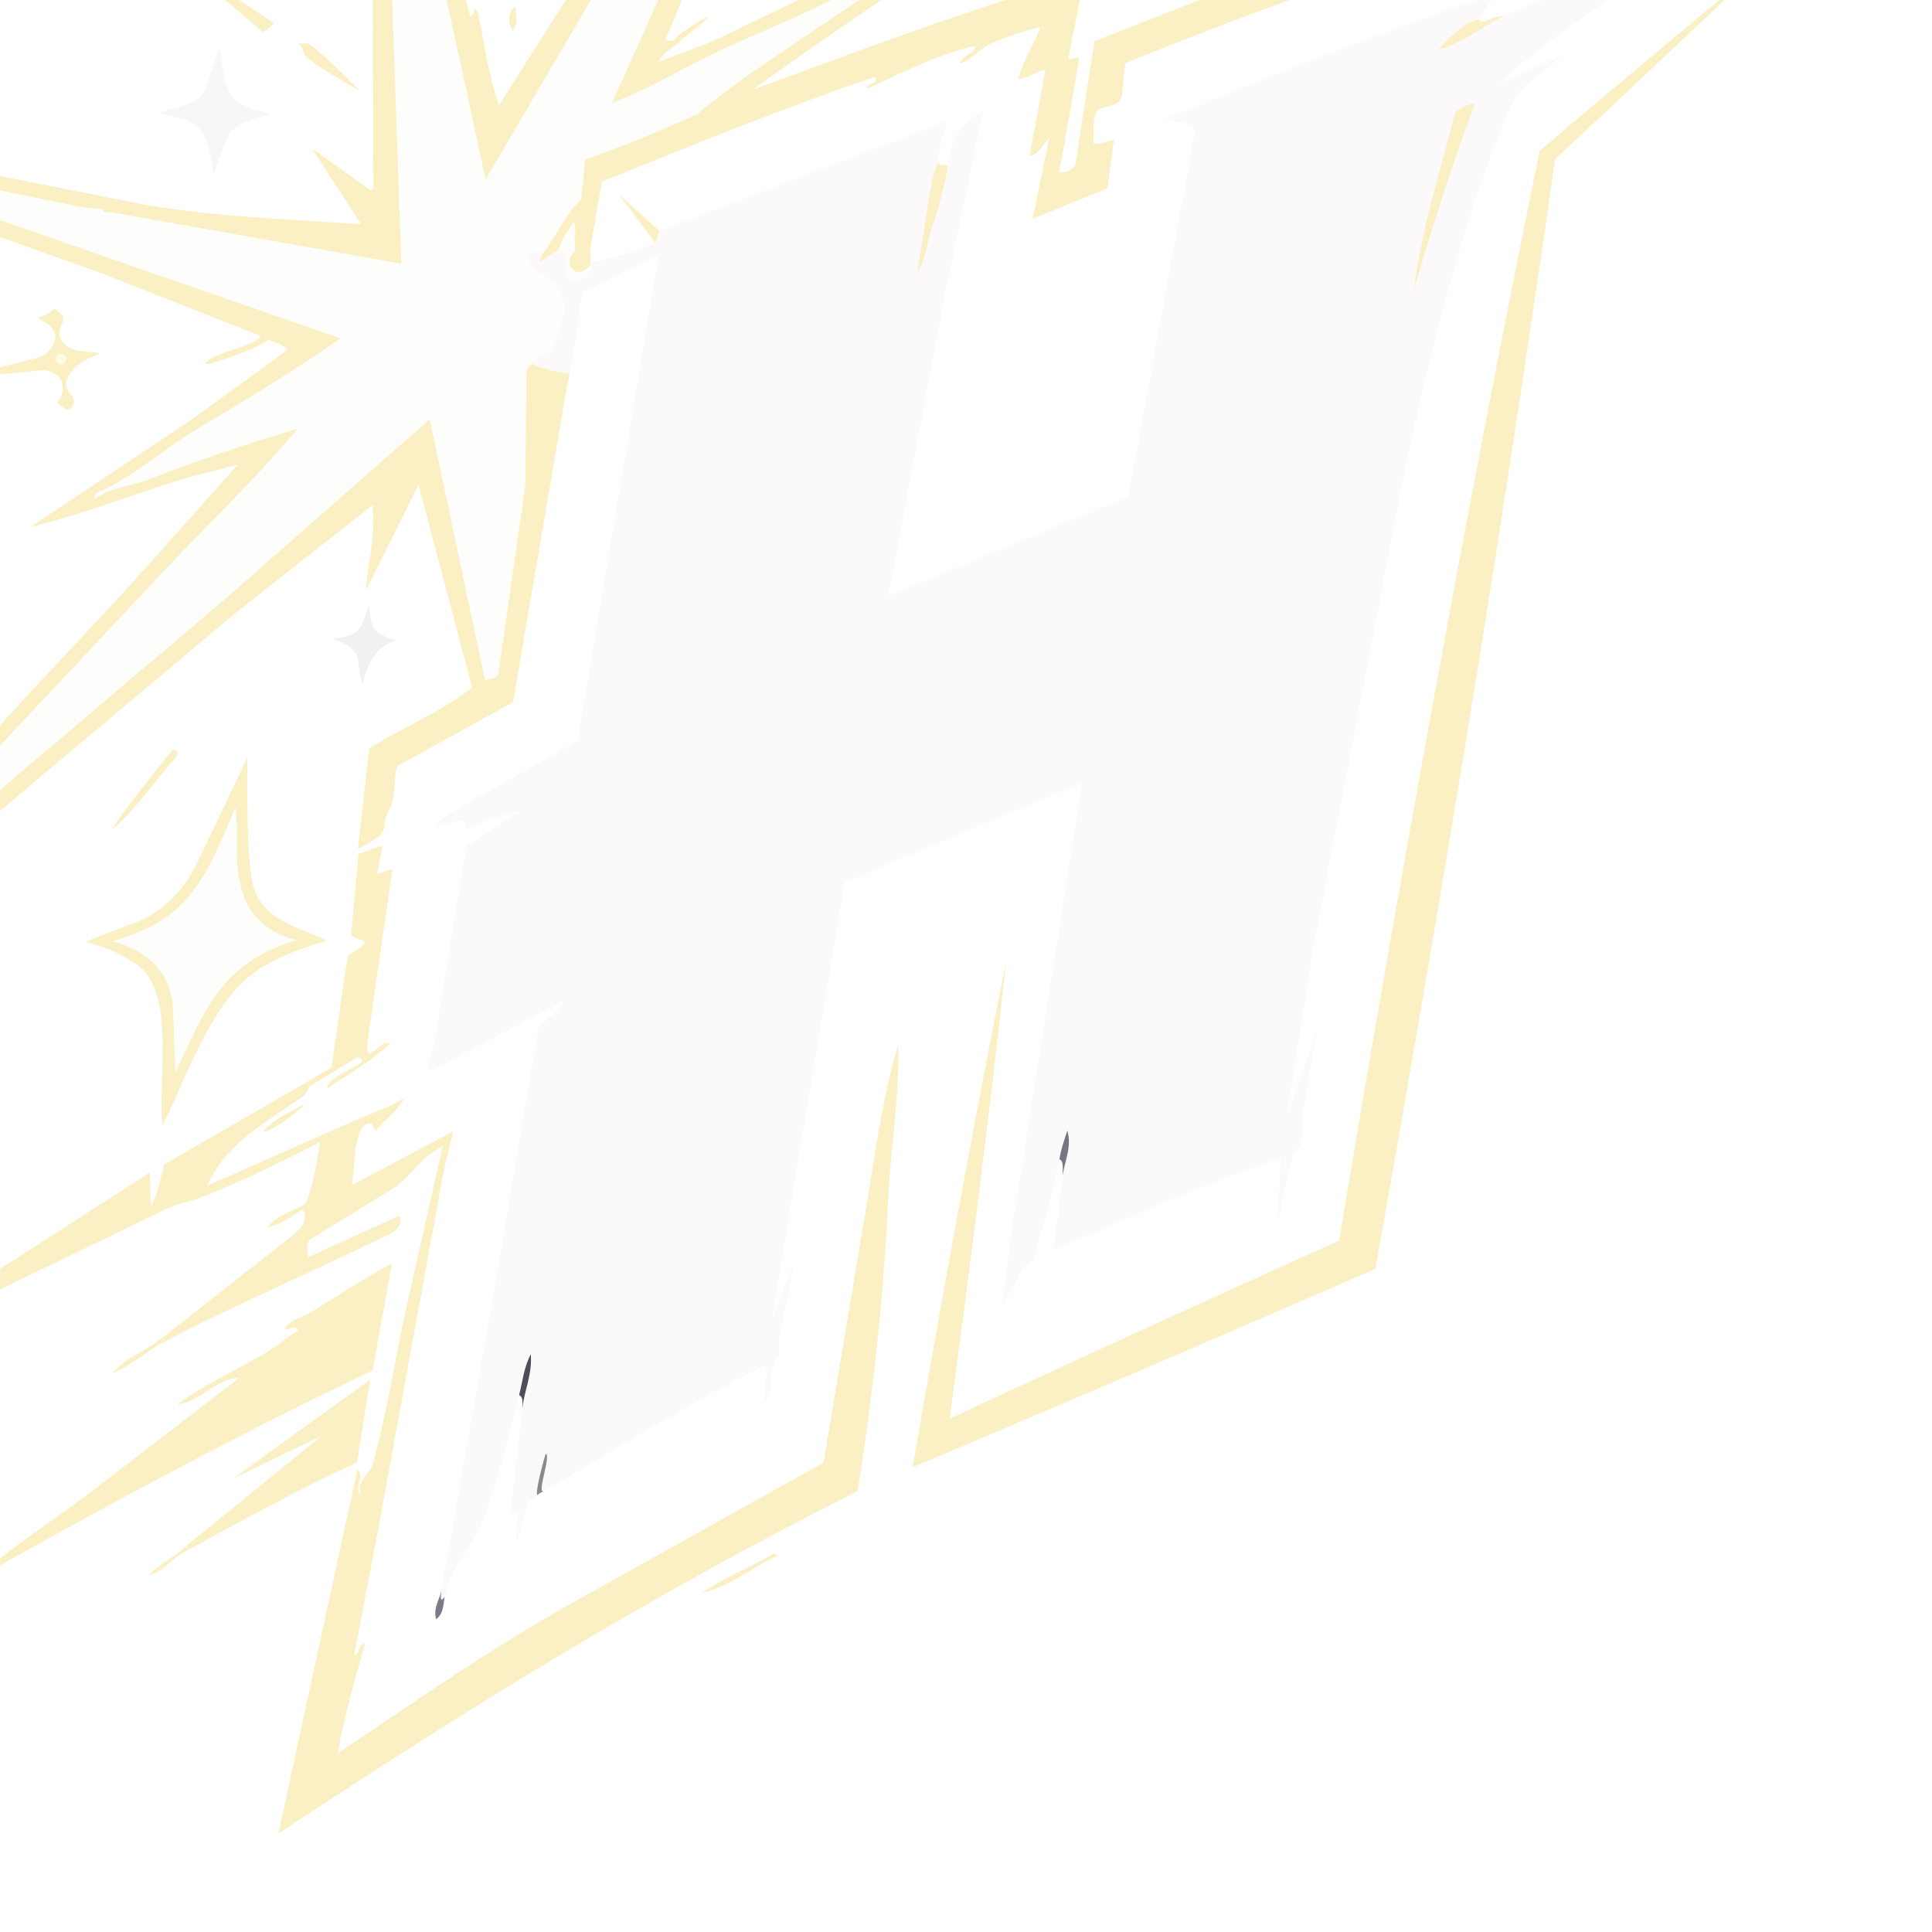
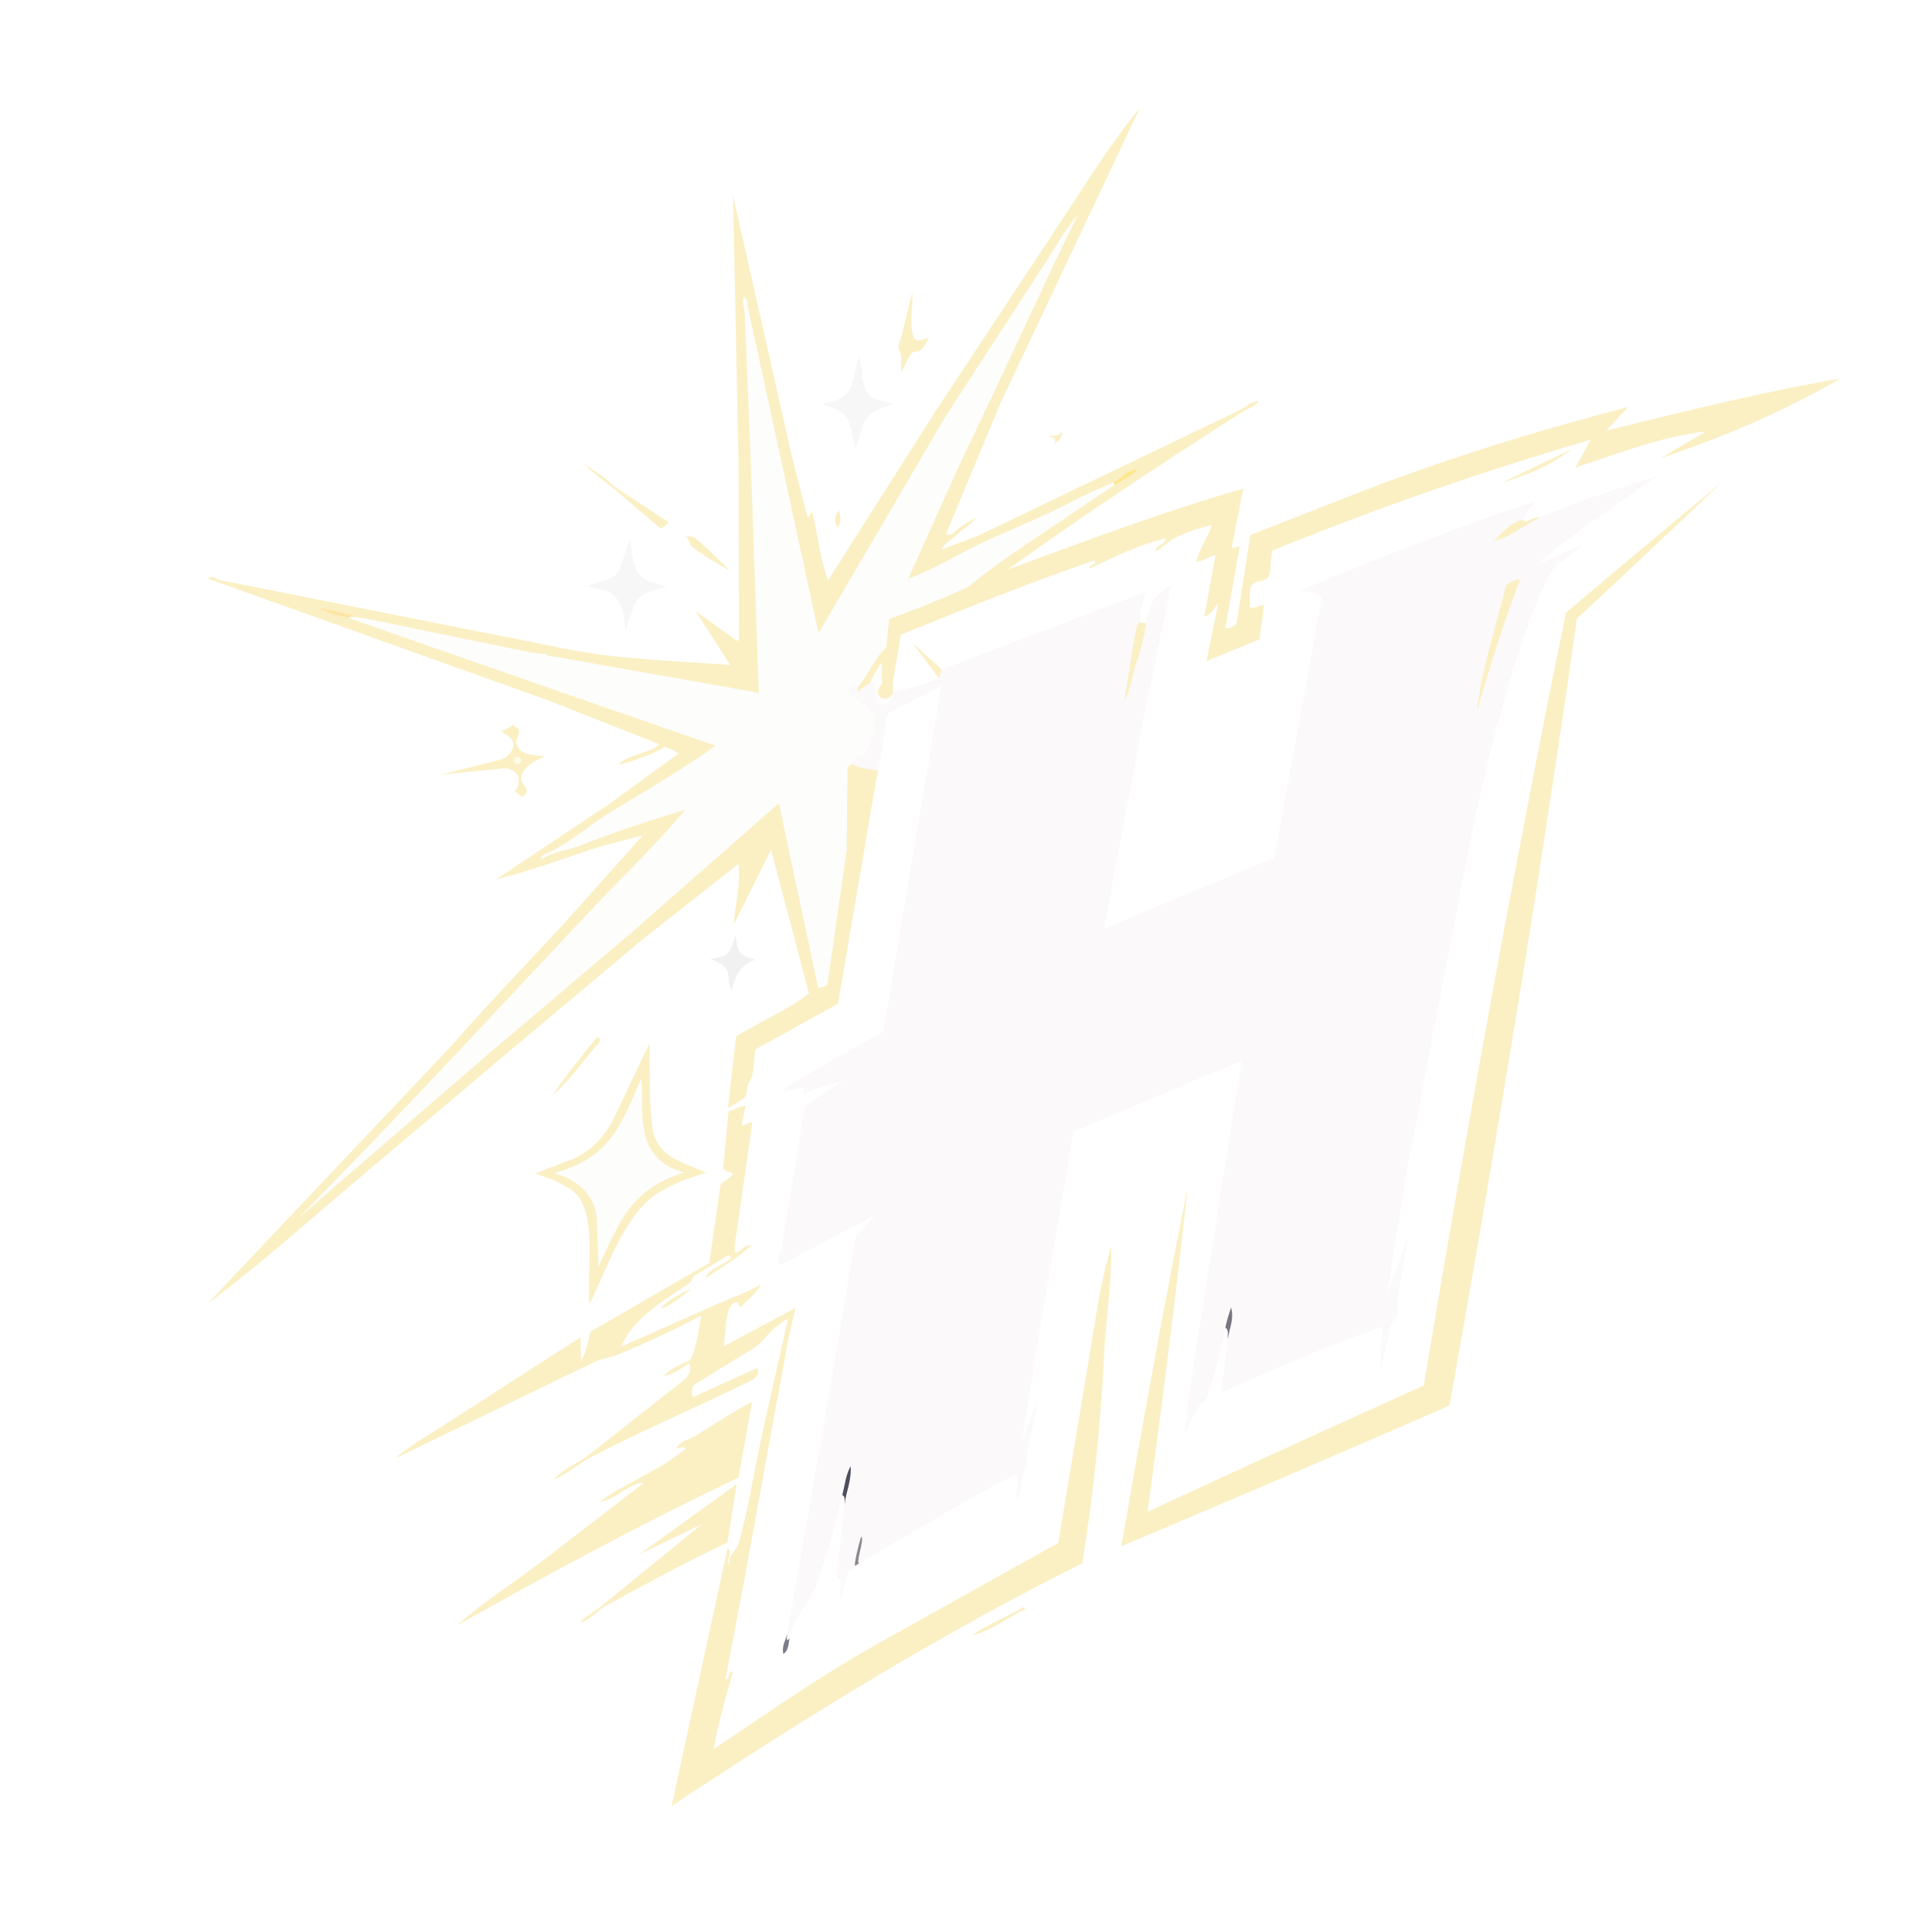
- <svg xmlns="http://www.w3.org/2000/svg" id="Layer_1" version="1.1" viewBox="970 648 780 780">
+ <svg xmlns="http://www.w3.org/2000/svg" id="Layer_1" version="1.1" viewBox="700 360 1100 1100">
  <defs>
    <style>
      .st0 {
        fill: #7a7b89;
      }

      .st1 {
        fill: #010825;
      }

      .st2 {
        fill: #fcfbe4;
      }

      .st3 {
        fill: #777680;
      }

      .st4 {
        fill: #f1f1f2;
      }

      .st5 {
        fill: #fbf9f9;
      }

      .st6 {
        fill: #fbf0c4;
      }

      .st7 {
        fill: #fde5a5;
      }

      .st8 {
        fill: #fdfdfc;
      }

      .st9 {
        fill: #8a8990;
      }

      .st10 {
        fill: #fde78c;
      }

      .st11 {
        fill: #f7f7f7;
      }

      .st12 {
        fill: #4c4e5b;
      }
    </style>
  </defs>
  <g>
    <g>
      <path class="st6" d="M1217.85,562.65l-4.47,9.04c-1.31-3.56.82-8.03-.99-11.29-2.07-3.73-.08-4.99.77-8.47l6.2-25.36c.87,8.69-2.03,16.87.68,24.99,1.31,3.92,5.37,1.81,8.97.44-1.52,2.61-3.15,6.58-5.66,7.87-2.04.65-4.05-.15-5.51,2.79Z" />
      <path class="st6" d="M1049.37,638.12c-.34-1.1,0-1.33,1.02-.72l30.33,19.96c-1.49,1.59-2.8,2.73-4.6,3.57l-26.75-22.8Z" />
      <path class="st6" d="M1050.39,637.4l-1.02.72c-5.85-4.86-12.3-9.19-17.53-14.54l12.47,8.57c2.29,1.57,4.24,4.03,6.09,5.24Z" />
      <path class="st6" d="M1300.54,612.61c-.05-.97.32-1.77.06-2.47-.49-1.3-2.25-.7-3.02-2.29,2.93.4,5.25.57,7.04-2.25.4,3.43-1.55,5.14-4.08,7Z" />
      <path class="st6" d="M1177.08,660.47c-2.35-3.44-2.09-7.64.88-9.69.27,3.23,1.54,5.88-.88,9.69Z" />
      <path class="st6" d="M1407.42,594.47l-1.21-1.17c3.23-1.55,5.77-4.77,10.48-5.04-2.38,3.62-6.3,4.31-9.27,6.21Z" />
      <g>
        <path class="st6" d="M992.95,810.65c2.09-2.11,2.94-5.23,2.02-8.46-.77-2.68-4.86-5.03-8.59-4.67l-35.14,3.45,33.99-8.52c3.5-.88,7.29-5.05,7.11-8.54-.21-4.04-4.2-5.51-6.98-7.71,2.46-.75,4.45-1.52,6.57-3.59,1.05.92,3.74,2.29,3.65,3.85-.14,2.37-1.96,4.34-1.53,6.67,1.3,7.14,9.81,6.54,16.38,7.45-4.41,2-8.72,3.66-11.83,7.84-6.17,8.31,4.81,8.84.05,14.35-1.47,1.7-2.51-.08-5.68-2.12Z" />
        <circle class="st2" cx="994.67" cy="792.98" r="2.13" />
      </g>
      <g>
        <path class="st6" d="M1118.26,1069.45c.17,4.83-1.12,6.63-3.87,5.39l-18.67,11.23c-1.51.91-1.68,3.38-3.08,4.37-16.1,11.29-30.94,18.72-39.11,36.34l56.42-24.98c8.19-3.63,15.99-6.2,23.46-10.59-3.47,5.93-7.9,8.66-11.87,13.34-.76-1.32-1.19-3.43-2.57-3.1-6.43,1.54-5.4,16.19-6.93,25.05l40.93-21.81-3.84,16.22-26.26,143.58-9.9,51.92c2.97-.74.84-4.69,4.45-4.82-4.28,14.89-8.36,28.86-11.06,44.25,31.91-21.31,61.2-42.02,93.74-60.19l102.41-57.17,17.35-103.93c3.66-21.89,6.23-42.72,12.83-65.02.4,21.85-3.09,41.49-4.11,62.86-1.89,39.81-6.1,78.22-12.34,117.63-82.07,41.15-155.86,86.61-233.87,138.27l31.89-146.91c3.63,3.39-1.79,6.36,1.31,10.15-1.85-5.61,3.86-8.82,4.84-12.27,6.17-21.74,9.12-43.44,14.1-65.51l14.19-62.92c-10.16,5.26-13.48,13-19.22,16.52l-34.01,20.88c-1.95,1.2-1.47,5.81-1.02,7.29l36.72-16.71c1.58,3.73-1.33,6.3-4.9,7.99l-21.19,10.03c-23.22,10.99-46.21,21.01-68.43,32.76-1.22.6-1.99.42-2.3-.55l52.74-41.46c3.97-3.12,7.65-6.44,5.16-11.42-1.92.63-1.97.17-.15-1.37,3.58-1.82,5.87-18.88,7.16-25.77-10.33,5.79-45.19,22.32-53.69,24.23-2.32.52-4.65,1.04-8,2.66l-112.47,54.41c7.37-6.67,15.51-11.12,23.93-16.53l81.5-52.42.33,13.61c3.18-5.2,3.57-10.86,5.5-16.91l67.44-38.95,6.52-45.05c2.3-2.17,5.37-2.76,7.07-5.86-1.59-1.24-5.78-1.23-5.57-3.58l2.93-31.86c3.75-1.22,6.11-2.65,9.74-3.25l-2.23,11.14c2.56.06,3.84-2.02,6.13-1.53l-10.11,70.34Z" />
        <path class="st6" d="M1208.47,747.4c-.3,3.31-3.84,4.22-6.39,2.32-3.81-.98-3.31-7.48.24-8.45.66-2.26.24-3.81-1.28-4.67l3.59-8.02c-4.35,0-.71-17.23.12-17.71l38.23-15.7s2.77-.32,8.3-.96l19.15-10.71,3.32.8c44.08-16.23,87.86-32.75,134.13-46.13l-6.62,33.7c1.99.17,3.13-.99,4.53-.58l-8.13,46.36c2.33.16,6.14-1.02,6.58-3.84l7.64-49.19,55.77-21.87c52.01-20.4,104.31-36.71,159.43-51.06l-12.53,13.42c44.81-10.91,87.75-21.75,133.15-29.56-32.08,18.79-66.64,33.4-102.02,45.26l25.54-15.16c-24.64,2.74-50,12.61-74.24,20.54l8.72-15.79c-62.25,18.04-121.99,39.03-181.24,63.04-1.49,5.52-.16,11.13-2.61,15.55-1.9,2.23-8.44,1.63-9.59,4.95-1.31,3.76-.33,8.04-.84,11.97,3.08.59,4.72-1.02,8.28-1.44l-2.58,19.53-30.25,12.4,6.77-32.92c-2.93,3.24-4.12,6.9-7.98,7.44l6.44-34.74c-4.41.79-6.86,3.45-10.97,3.64,1.83-7.63,6.09-12.92,8.92-20.9-6.8,1.55-13.55,3.86-20.15,6.8-4.6,2.05-7.34,6.24-12.25,8,.98-3.92,5.61-3.31,6.12-7.26-15.64,3.75-28.93,10.5-43.45,17.32-.69-2.99,4.49-1.15,2.99-4.79-37.78,12.89-73.79,27.61-110.36,42.39l-4.46,26.01Z" />
        <path class="st6" d="M1059.39,1206.25c-1.3.35-1.76-.12-1.4-1.41l17.15-9.4c5.61-3.07,10.23-7.12,15.18-10.39-.49-2.14,1.24-3.92,5.18-5.35l.26-2.06c10.53-6.42,20.59-13.24,32.46-19.51l-7.75,43.19c-54.68,25.94-107.06,54.28-160.43,84.23,15.3-13.74,32.01-23.91,48.14-36.33l58.33-44.9c-2.76-.02-5.13.96-7.13,1.93Z" />
        <path class="st6" d="M1044.35,1274.63c-1.04.52-1.37.19-1.01-.96l56.22-45.82-35.59,17.15,55.47-40.02-5.27,33.35c-24.41,11.36-47.01,23.86-69.82,36.3Z" />
        <path class="st11" d="M1056.16,718.62c-.85-6.12-1.35-13.55-5.78-18.71-3.89-4.53-10.12-3.93-15.78-6.41,4.05-2.11,16.03-2.57,18.51-10.02l5.5-16.49c1.15,6.09,1.01,12.38,4.11,18.12,3.26,6.03,9.88,7.03,16.92,8.93-19.06,4.73-16.63,6.19-23.47,24.58Z" />
        <path class="st11" d="M1187.23,615.56c-5.05-17.99-1.07-19.2-19.22-25.58,19.67-3.19,16.34-11.76,21.16-27.09,2.28,7.17.84,14.16,4.48,20.18,3.17,5.26,9.65,5.38,14.95,7.04-18.87,5.64-15.84,9.41-21.37,25.45Z" />
        <path class="st4" d="M1116.52,923.97c-3.91-7.83,2.55-12.86-12.24-18.04,11.64-1.38,11.33-4.01,14.45-13.29,1.9,7.9-.41,10.61,11.34,13.84-7.76,2.37-11.35,8.09-13.55,17.49Z" />
        <path class="st6" d="M1040.67,954.12c-8.8,10.03-15.65,20.3-25.51,29.03,1.18-3.58,24.53-32.62,24.7-32.56.69.22,1.53.3,1.68.74.21.59.09,1.9-.87,2.78Z" />
        <path class="st6" d="M1115.59,684.86c-7.59-4.29-14.73-8.29-21.56-13.46-1.86-1.41-1.53-5.92-4.82-6.22,1.81.66,4.73-.09,5.92.79,7.53,5.6,13.43,12.34,20.46,18.88Z" />
        <path class="st6" d="M1594.63,615.87c-11.49,8.95-24.9,14.59-39.17,18.78l39.17-18.78Z" />
        <path class="st6" d="M1236.2,741.2c1.11,1,1.51,3.09,2.14,4.58-1.66.81-2.75.2-3.63.49l-15.12-20.08,16.6,15Z" />
        <path class="st6" d="M1114.39,1074.83l3.87-5.39c.24,1.29-.66,3.09.66,3.95,3.83-1.28,4.95-5.24,8.82-4.19-5,4.3-9.27,7.56-14.09,10.7l-11.71,7.62c.68-6.34,19.9-10.21,12.44-12.69Z" />
        <path class="st6" d="M1283.82,1276.18c-10.16,4.45-19.16,12.54-30.45,14.89,9.88-6.72,20.15-10.48,29.29-16.03l1.16,1.14Z" />
        <path class="st6" d="M1078.11,785.09c-.54,2.11-21.63,10.04-25.48,10.02,2.73-4.95,19.94-6.96,22.63-11.44,1.03.41,1.9.9,2.85,1.42Z" />
        <path class="st6" d="M1036.64,1189.56c-7.15,3.78-13.25,9.46-21.42,12.99,5.31-6.45,13.07-8.79,19.12-13.54.73.32,1.51.47,2.3.55Z" />
        <path class="st6" d="M1090.31,1185.05c-.25-.95-1.01-1.21-1.6-1.16-.94.09-1.99,1.04-3.67.57,2.27-4.06,7.11-4.62,10.7-6.82.71.57,1.89.92,2.36,1.87-2.61,3.01-5.35,3.92-7.8,5.54Z" />
        <path class="st6" d="M1092.2,1094.11c3.66-1.08-15.99,13.43-15.72,10.33,4.37-4.62,9.64-6.99,15.72-10.33Z" />
        <path class="st6" d="M1059.39,1206.25c-5.74,2.78-10.58,7.76-17.88,8.79,5.44-4.1,10.93-7.17,16.47-10.2.4.53.88,1,1.4,1.41Z" />
        <path class="st6" d="M1244.58,664.62c-.61-.26-1.66-.81-2.29-.7,3.76-3.73,8.53-6.54,13.7-9.43-3.26,4.6-8.01,6.53-11.41,10.14Z" />
        <path class="st6" d="M1044.35,1274.63c-4.99,2.72-8.31,7.94-14.12,9.22,3.92-4.42,9.09-6.55,13.12-10.18l1.01.96Z" />
        <path class="st6" d="M1092.24,1136.13c-4.27,2.87-8.46,6.2-14.42,7.39,4.09-4.65,9.4-6.3,14.27-8.76.14.29.46,1.16.15,1.37Z" />
        <path class="st0" d="M1149.5,1292.71c-.57,3.12-.35,6.74-3.44,9-1.25-4.73,1.58-8.23,2.19-11.73-.02,1.05.13,2.32,1.25,2.73Z" />
        <g>
          <path class="st5" d="M1399.08,1122.33v-6.4c1.39-3.33.93-3.32-1.39.02-2.37,13.22-6.39,26.18-10.3,39.65-.63,2.18-3.91,3.27-4.91,5.16l-8.13,15.42,4.89-36.41,27.68-175.86-95.75,40.2-18.93,111.69-10.61,65.34,8.16-21.56c1.18,6.19-8.61,33.99-4.38,35.21-6.99,5.75-1.5,12.46-6.49,19.13-.98-5.35,1.58-9.6-.07-14.64-31.45,15.57-61.21,34.39-89.39,50.74l-2.27,1.43c-.84,1.37-3.99,2.2-4.49,4.09l-3.85,14.74c-1.45-4.1.41-7.45-.01-11.06-2.71-.5-2.58-2.12-2.34-4.26l4.41-38.62c.76-10.03.76-11.98,0-5.85l-1.31.73c-4.5,17.56-8.57,35.3-15.41,52.63-2.32,5.89-12.7,17.94-14.68,28.85-1.48,2.09-1.89,1.19-1.25-2.73l19.62-111.93,19.59-115.06c3.77-4.06,7.82-6.33,10.52-11.12l-53.77,28.47c-3.08-2.28.3-6.25.93-10.11l13.13-80.6,21.29-13.9c-8.37,1.29-14.96,4.28-21.94,6.98-.16-1.14.48-3.24-.59-3.29-4.3-.19-7.07,1.99-11.18,2.08,1.76-2.45,4.04-4.05,6.7-5.56l50.53-28.72,32.9-196.65-30.39,15.29c-1.87,4.88-1.24,9.65-2.36,14.07-.42,5.09-5.16,28.34-5.16,28.34l-1.34-3.95s-13.26-4.48-12.02-9.44c-2.67-3.73,1.69-6.6,5.45-6.31,6.8-13.35,8.24-22.69-6.6-30.82-6.57-7.4,1.93-14.97,5.66-7.5,1.22.87-.1,2.43-1.07,3.49-.36.39,5.53-8.83,7.52-5.16,2.68-3.45,4.44-1.16,5.27,6.86-1.07,5.01,1.4,4.88,7.42-.4-1.12-.43-1.06-.84.13-1.23,9.05-1.24,17.58-4.63,26.23-7.51.32-1.81.82-3.5,1.49-5.07l116.13-44.21c-1.73,6.1-3.86,11.23-3.3,16.72.69,3.78,1.9,4.13,3.62,1.06,1.94-12.12,4.81-15.98,14.28-21.94l-15.42,73.69-22.95,122.2,96.96-40.31,26.97-147.66c-2.58-4.36-7.32-3.23-12.2-4.51,44.16-18.65,88.14-35.4,134.09-51.03-2.72,4.07-5.88,6.78-7.37,10.63l-.31,1.79c3.38-.51,6.79-1.5,10.26-2.97,21.28-9.47,43.61-16.16,66.52-23.68-23.51,16.7-47.41,31.95-69.24,51.07l26.13-11.79c-5.22,7.01-14.87,10.02-18.69,17.62-19,37.74-38.39,117.74-46.65,160.86l-35.01,182.76-10.52,67.11,11.95-34.28c-1.53,14.66-6.06,28.36-5.84,42.81.07,4.51-2.94,4.32-3.64,7.33l-6.19,26.81,1.3-26c-31.84,11.07-61.19,23.92-91.75,37.52l3.77-30.49Z" />
          <g>
            <path class="st8" d="M1202.32,741.26c-.92,2.49.35,5.86-.24,8.45-.35,1.53-.47,3.11-.46,5.11,2.37.61,4.58.22,6.74.18.9,3.21-1.65,5.32-4.61,6.06-10.63,2.66-1-11.63-8.08-12.52-3.1-1.13,2.85-10.44,4.35-11.69,3.05-2.54,2.84,1.68,2.3,4.41Z" />
            <g>
              <path class="st6" d="M1352.65,714.77c-1.17,7.31-2.85,14.64-5.52,22.14-2.67,7.5-3.16,15.12-6.9,21.98l5.23-33.56c1.12-4.23,1.11-8.49,3.57-11.61.53,1.4,2.44.77,3.62,1.06Z" />
              <path class="st6" d="M1576.94,654.67c-8.7,3.87-16.03,10.83-26.22,13.28,4.73-4.96,9.86-10.74,16.27-12.1,2.37,2.79,4.67-1.75,9.95-1.18Z" />
              <path class="st12" d="M1180.89,1216.35c-.11-1.73.6-4.26-1.31-5.12,1.41-5.51,1.9-11.14,4.71-16.51.68,8.06-2.61,14.76-3.39,21.64Z" />
              <path class="st9" d="M1189.45,1250.03c-.58.34-1.92.86-2.27,1.43-1.82,1.21,2.8-16.25,3.22-16.58,2.03,1.18-3.76,16.31-.95,15.15Z" />
              <path class="st3" d="M1399.08,1122.33c-.31-2.11.76-5.12-1.39-6.37.69-3.85,1.91-7.62,3.23-11.52,1.92,6.73-1.15,12.35-1.84,17.89Z" />
              <path class="st6" d="M1540.79,765.22c3.13-25.06,10.69-48.13,16.74-72.07,2.34-1.09,4.36-3.41,7.83-3.08-9.34,25.13-17.18,49.7-24.57,75.15Z" />
            </g>
          </g>
        </g>
        <g>
          <path class="st6" d="M1035.61,1102.57c-2.13-20.38,6.57-58.25-13.79-67.15-5.2-3.71-11.13-5.1-17.22-7.3l16.78-6.44c13.28-4.23,22.56-13.45,28.42-25.74l20.05-42.06c.2,16.5-.47,31.98,1.61,48.09,2.22,17.19,17.89,19.66,30.6,25.78-10.64,3.17-19.85,6.48-28.43,12.22-18.28,12.21-28.45,43.28-38.02,62.6Z" />
          <path class="st8" d="M1040.8,1081.14l-.95-25.88c-.51-13.88-9.77-23.27-24.39-27.32,32.17-8.8,37.95-27.11,49.65-53.93,1.24,10.58-.5,19.72,1.63,29.15,1.77,12.41,9.75,21.35,23.04,24.36-30.21,9.17-36.75,27.38-48.99,53.61Z" />
        </g>
        <g>
          <path class="st6" d="M1127.25,617.06l2.54.78,4.69,135.04c.09,2.48-1.61,3.26-3.74,3.93l-118.39-20.72c-2.09-.41-2.19-1.89-.87-3.68l1.06-2.49,10.34-.35c30.2,6,61.13,6.62,92.89,9.04l-19.75-30.66,23.37,16.71c1.13.25,1.77-.11,1.91-1.07l-.16-108.8c2.77-6.5,5.98-1.67,5.39,3.88l.71-1.59Z" />
          <path class="st6" d="M1165.88,922.86c2.49,3.56-3.02,6.18-5.29,2.72l-21.61-81.77-21.18,42.47c.48-10.86,3.86-19.97,2.64-34.38l-55.16,43.44c-3.96,2.08-6.96-.94-4.94-4.98l-.78-2.65,81.14-71.29c1.89-1.54,4.02-.43,5.42,1.21l21.9,103.22-2.14,2.01Z" />
          <path class="st6" d="M1197.01,803.82l1.83.58-21.69,127.09-46.8,25.85c-1.75,5.89-.34,12.36-3.17,17.49-4.88,8.86,2.96,7.73-12.7,15.95l4.6-40.68c14.22-8.71,29.07-14.77,41.52-24.54,1.74-.71,4.05-1,5.29-2.72-.38-2.73.66-3.4,3.02-3.48l10.49-74.29,2.7-1.14c3.35-27.46,5.02-41.18,5.02-41.18,1.89-5.08,9.9,1.06,9.9,1.06Z" />
          <path class="st6" d="M1269.71,589.42c-2.62,2.15-6.14-.06-5.01-3.46l3.11-12.43,28.44-60.86-54.86,84.41-2.93-.1c-3.45,5.55-7.63,2.87-6.02-2.48l74.1-112.27c13.84-20.97,26.56-41.38,42.53-60.98l-79.37,168.17Z" />
          <path class="st6" d="M1238.47,596.98l1.72,2.02-71.75,122.33c-1.96,1.04-3.6.26-5.07-1.38l-19.95-92.21,2.13-2.01c.13-3.69,1.56-6.89,5.54-4.95l8.76,33.93c1.45-.82,1.61-2.53,1.81-3.2.09-.29.5.67,1.14.95,2.91,12.9,3.9,24.25,8.64,38.03l61-95.98c1.56.13,1.46,2.14,2.79,3.4,1.02.97,2.55-.46,3.24-.92Z" />
          <path class="st6" d="M963.91,955.55l1.09,2.5-52.53,55.35,65-56.07,2.79.9c3.16-1.65,7.3-2.49,7.52,2.15l-86.35,73.01c-27.71,23.43-53.93,47.06-83.31,68.92l138.64-146.6,5.8-5.04c2.9,1.15,3.18,2.49,1.35,4.88Z" />
          <path class="st6" d="M1022.89,729.57c-4.01.53-7.24,3-11.41,2.84l-2.54,2.37c-28.59-5.1-57.64-10.42-86.05-17.01-6.21-1.44-13.67-3.33-19.7-5.27-.32-.1-.5-.62-.64-1.26-2.78-.56-6.43-1.21-3.83.75l3.49.18c36.67,10.97,72.99,23.1,108.95,36.39l.61,2.87c4.74,2.13,5.72,6.95.09,7.23l-193.58-69.24c2.76-2.45,4.96.51,7.26.96l45.15,8.94,152.21,30.24Z" />
          <path class="st6" d="M1151.09,620.76c-2.12,1.37-3.27,3.79-5.54,4.95l-2.7-.6-15.73-72.19,2.57,62.54-2.44,1.59c.11,2.62-.26,5.49-.8,8.86-2.18-3.26.38-7.23-1.07-10.84-.62-1.54-3.54-.96-3.54.81l.09,110.03c-1.32.65-2.92.12-2.53-1.28.56.58,1.32-.24,1.32-1.17l-.29-102.71-3.09-149.4,33.75,149.4Z" />
          <path class="st6" d="M1406.21,593.3c2.08-.86,2.35-.85,1.21,1.17-45.2,28.93-90.17,58.52-133.67,89.83-6.9,4.97-15.02,6.51-22.47,9.9.36-1.14.76-2.26,1.32-3.29s1.1-1.98,1.89-2.61c24-19.29,53.66-38.72,80.27-52.31.51-1.05.08-1.39-1.17-1.15-20.24,13.31-43.14,23.7-65.74,33.02-1,.41-2.15.51-3.33.57s-2.44-.03-3.66-.17c-3.32,1.22-4.57-.31-3.39-3.5l148.73-71.47Z" />
          <path class="st6" d="M1049.23,821.43c-3.72.73-4.53-.43-2.48-3.63l39.38-28.59c-3.1-3.08-5.48-2.72-8.01-4.12-2,1.03-3.59,1.11-2.85-1.42l-63.41-25c1.68-2.12,1.72-5.19-.09-7.23l1.92-1.99,93.18,32.32c2.46,3.25,2.75,5.1-1.69,7.5-16.41,11.64-33.48,22.07-51.18,31.29l-4.74.88Z" />
          <path class="st6" d="M1269.71,589.42l-30.88,74.1c-.58,1.38,3.55,1.17,3.47.4,2.15-1.42,2.91-1.19,2.29.7-2.59,2.75-6.28,3.78-8.61,8.34l21.51-8.19c1.49.76,2.29,2.29,3.39,3.5l-2.79,4.1c-6.78,3.91-32.56,18.21-38.03,18.69-3.26.29-4.13-.57-4.78-3.63,15-33.95,30.46-67.58,46.39-100.91l3.05-.58c1.55,1.35,3.75,1.74,5.01,3.46Z" />
          <path class="st6" d="M1036.71,877.97c-2.58,2.9-7.43-.4-5.16-3.77l34.41-38.61c-11.34,2.99-20.84,5.2-30.54,8.44-3.01.37-4.71-.47-5.12-2.5.93-1.07,1.9-2.09,2.98-2.98,6.23-5.1,38.86-15.65,48.34-17.52,10.92-2.15,12.16-2.34,5.62,7.37-14.09,15.73-28.7,31.04-43.64,45.95-.86.86-1.99,1.48-3.15,2.09s-2.45,1.1-3.74,1.53Z" />
          <path class="st6" d="M1065.28,895.34l-77.48,65.05-7.52-2.15-.74-2.66c26-22.04,52.02-44.1,78.04-66.16l2.77.94c1.19,2.06,2.76,3.95,4.94,4.98Z" />
          <path class="st6" d="M1036.71,877.97l1.23,2.35c-23.71,25.27-47.43,50.55-71.16,75.84l-2.87-.6c-.78-.64-1.35-3.38-2.6-2.72-1.88.99-2.71,3.66-4.55,2.89,24.14-27.82,50.33-54.07,74.78-81.51,1.42,1.63,3.33,2.66,5.16,3.77Z" />
          <path class="st6" d="M1049.23,821.43l-1.73,4.02-21.16,14.78c1.61-.82,2.73-.14,3.95,1.3,1.99.13,3.82.98,5.12,2.5-17.16,5.72-33.96,11.99-53.14,16.77l64.47-43c.54,1.39,1.47,2.56,2.48,3.63Z" />
          <path class="st6" d="M1208.47,747.4c-.36,2.09.05,4.29,0,6.39,0,.39-.23.86-.13,1.23-4.89,6.87-12.22-.48-6.28-5.29,1.95-1.26,4.02-2.41,6.39-2.32Z" />
          <path class="st8" d="M1264.7,585.95l-17.83,37.48-29.79,66.07c15.98-5.85,29.47-14.67,43.79-21.24,15.85-7.27,32.3-13.68,48.3-22.12,8.28-4.37,16.29-7.97,24.43-11.3,2.04-.97,2.34-.79,1.17,1.15l-45.45,30.57c-13.35,8.98-26.21,17.6-38.03,27.64-14.54,6.62-29.29,12.57-45.01,18.26l-1.65,16.11c-3.22,6.32-6.81,12.59-10.77,18.81-1.33,1.89-2.88,2.84-4.64,2.83-1.17-.58-2.46-.54-3.96-.45s-1.99,1.78-1.77,3.09c1.15,6.74,18.35,7.67,13.42,24.79-6.45,22.41-6.16,7.27-12.2,17.2l1,2.61c-.72,15.32-1.93,30.82-3.62,46.47l-10.87,75.91c-.39,2.7-4.47,1.79-5.34,3l-22.4-105.55-83.15,73.05-80.07,67.88-80.53,69.52-29.53,25.62,39.42-40.62,40.42-42.4,13.87-14.81,72.8-77.58c17.65-18.81,36.55-36.51,53.54-56.99-21.18,6.53-40.86,12.92-59.94,20.54-7.03,2.81-15.23,2.98-22.15,8.09-.25-3.05,2.19-3.11,3.77-3.87,13.76-6.62,24.9-16.93,37.31-24.31,19.41-11.55,39.17-23.43,58.22-36.81l-95.69-33.19-113.05-39.44c-.59-1.58.69-1.83,3.83-.75,1.88.77,3.63.53,6.26,1.07l90.27,18.56c4.56.94,8.46,1.37,12.41,1.53-.18,1.69,2.18,1.12,3.88,1.42l116.66,20.66-4.78-137.42-3.24-78.65c-.13-3.16-1.68-5.8-.6-9.17,2.84,1.05,1.94,3.59,2.51,6.23l19.62,90.24,20.52,94.84,72.4-123.58,55.68-85.68c6.7-10.3,12.24-20.47,19.68-29.22-17.59,35.56-32.92,69.8-49.12,103.88Z" />
          <path class="st6" d="M1184.71,794.86c4.42,2.65,15.23,3.97,15.23,3.97l-1.1,5.58-9.04-3.45c-1.35,14.84-5.7,28.91-7.71,42.99l.44-45.14c.03-3.04,1.35-2.58,2.18-3.95Z" />
          <path class="st6" d="M1202.32,741.26l-.54-4.06c-2.32,3.98-5.04,7.23-6.11,11.34l-7.52,5.16c-.03-1.29.43-2.65,1.07-3.49,6.15-7.97,9.64-16.58,15.41-21.65-.45,4.35-.79,8.57-2.31,12.69Z" />
          <path class="st7" d="M902.54,711.24c-1.19.1-3.35-.74-3.83.75-5.43-1.9-11.51-1.77-16.54-5.8,7.4,1.52,14.27,2.55,20.37,5.05Z" />
          <path class="st10" d="M1334.77,636l-1.17-1.15c4.6-1.88,7.83-7.56,14.24-7.58-3.97,3.99-8.89,5.92-13.07,8.73Z" />
        </g>
      </g>
    </g>
    <path class="st6" d="M1376.28,1035.7c-7.07,65.15-15.59,130.92-24.3,195.88,0,0-8.29-6.35-8.29-6.35,39.74-18.48,88.23-40.76,128.14-58.85,0,0,42.83-19.35,42.83-19.35,0,0-4.75,6.09-4.75,6.09l9.35-55.52c15.27-89.52,32.89-187.81,50.14-277.02,6.85-35.78,14.58-74.69,21.95-110.48,0,0,.25-1.23.25-1.23,0,0,.82-.69.82-.69,0,0,21.85-18.5,21.85-18.5,19.5-16.35,46.3-38.85,65.96-55.03-18.47,17.69-43.81,41.5-62.43,59,0,0-20.95,19.51-20.95,19.51,0,0,1.07-1.92,1.07-1.92-7.35,53.22-16.69,113.76-24.97,167.09-14.47,91.3-31.38,190.96-47.66,281.94-59.96,26.16-126.64,54.73-186.88,80.12,11.83-68.14,24.24-136.91,37.89-204.7h0Z" />
  </g>
</svg>
